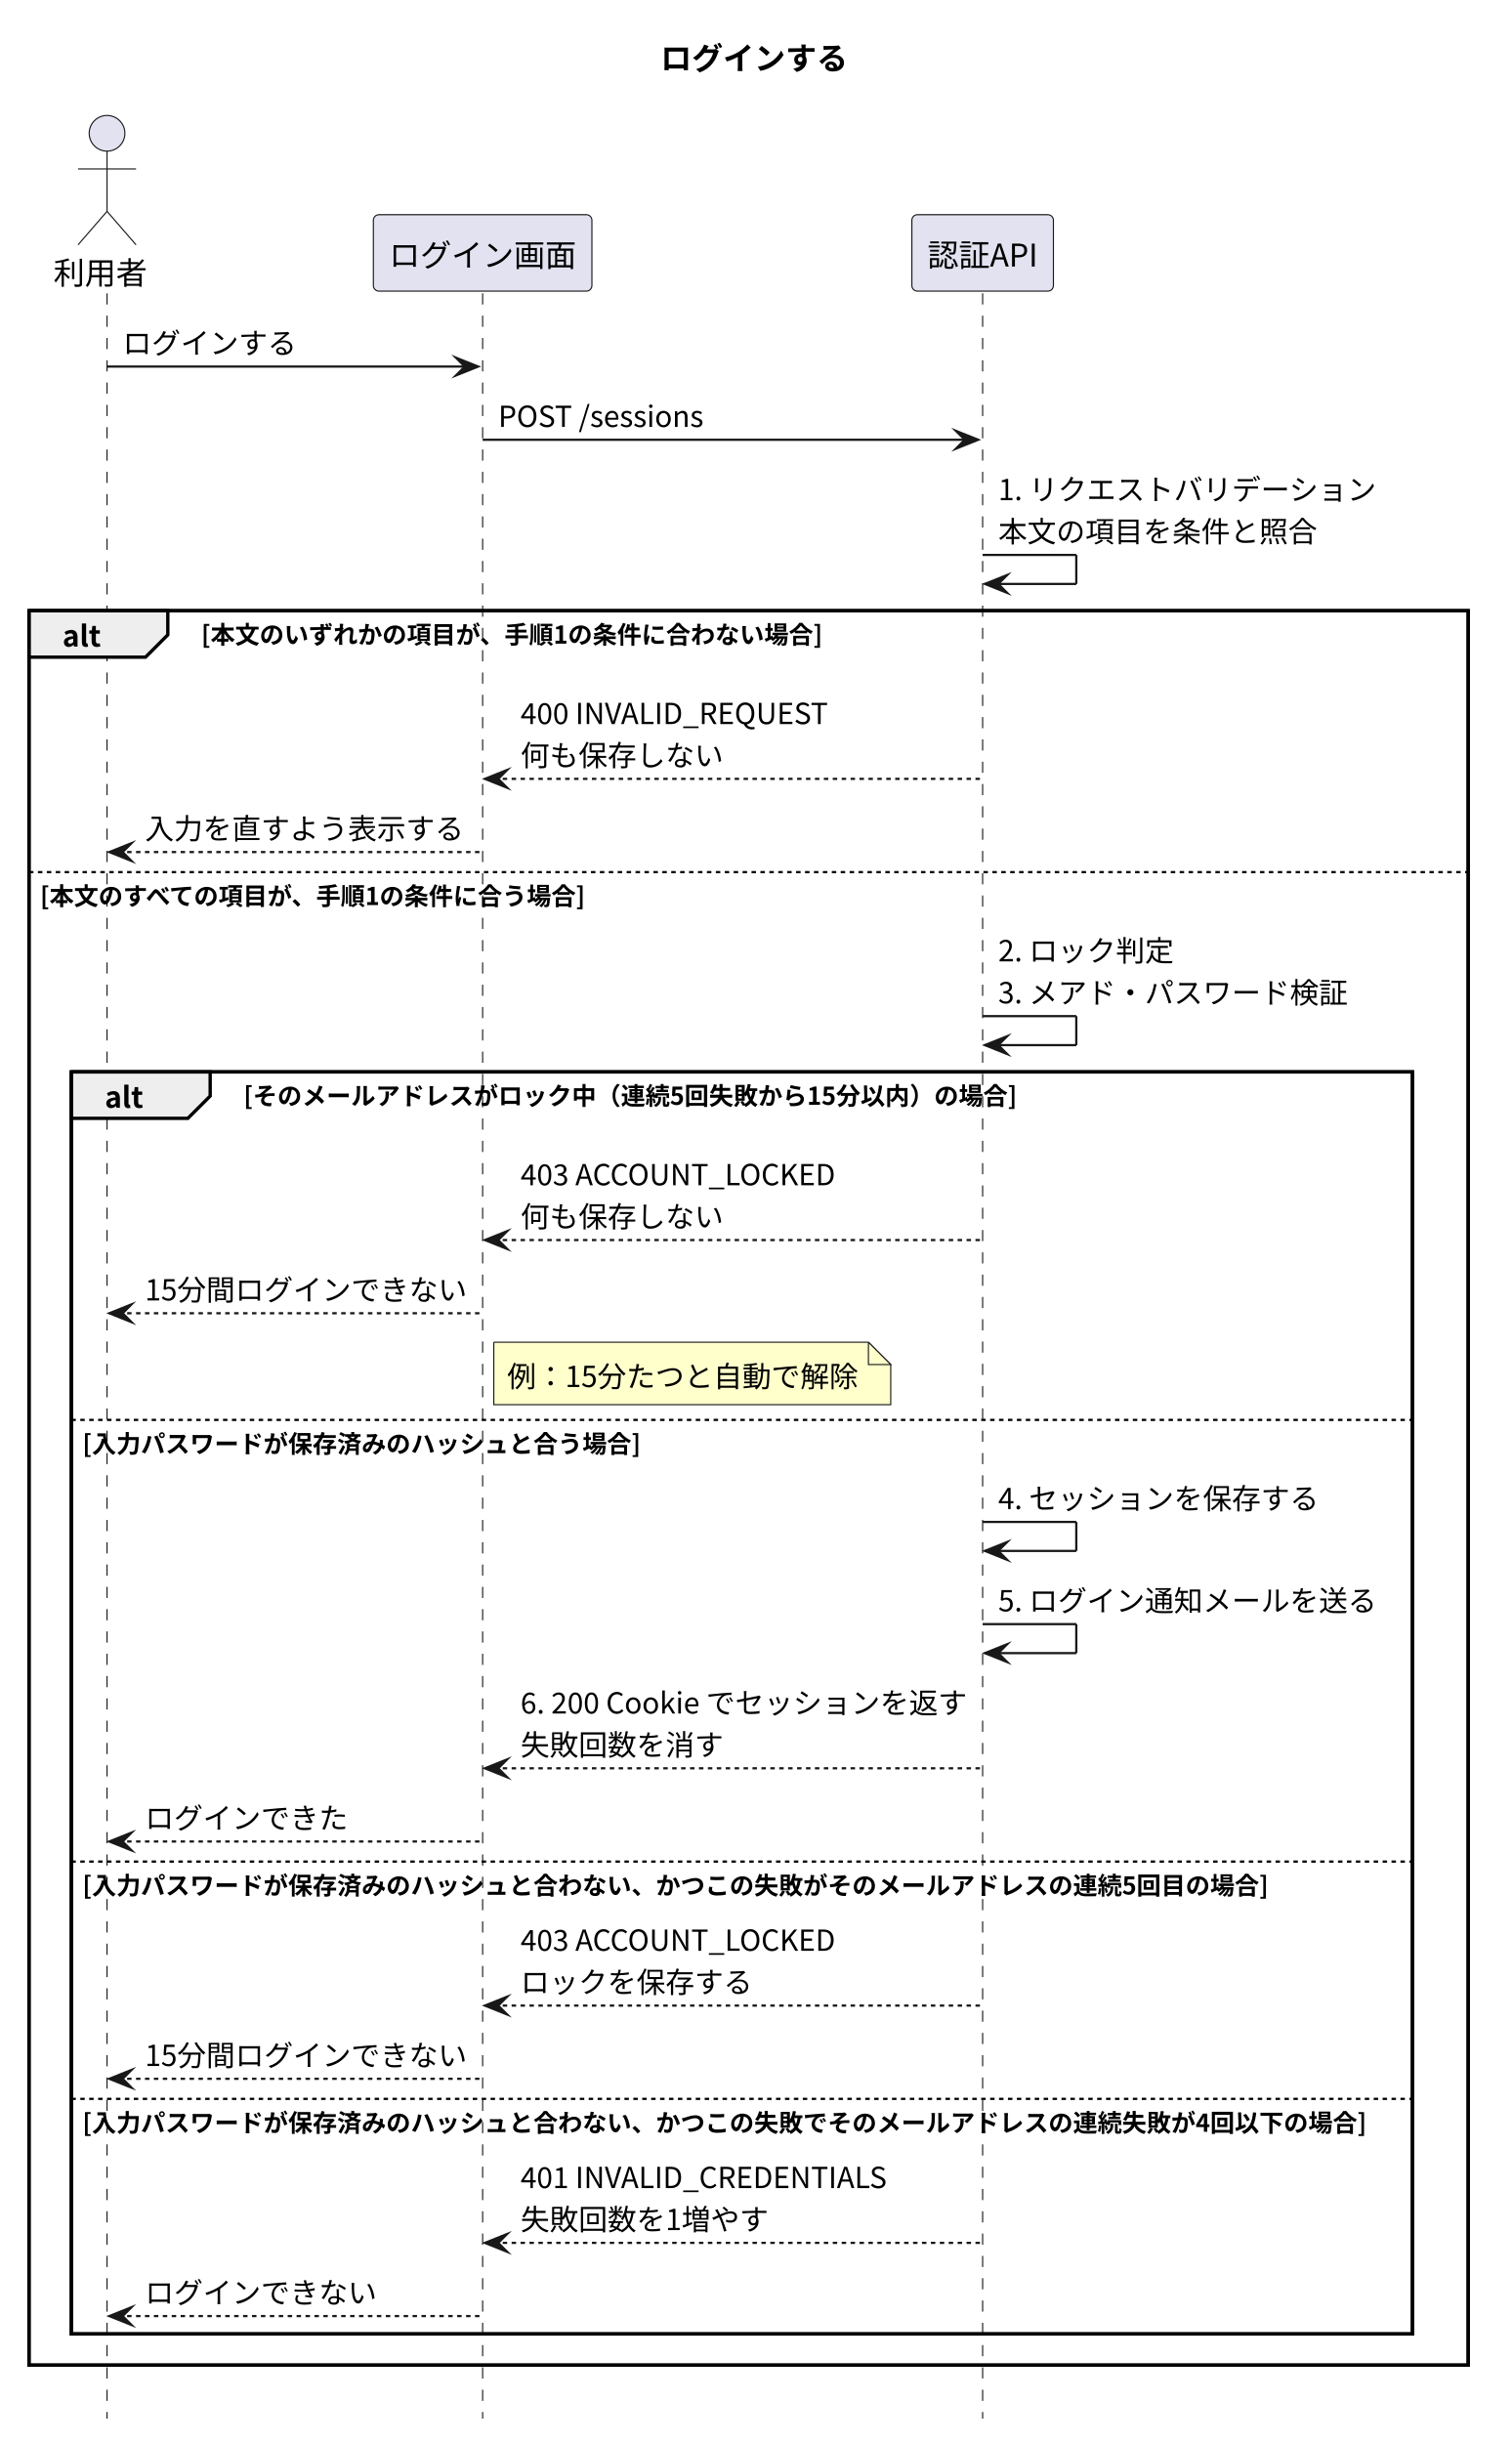
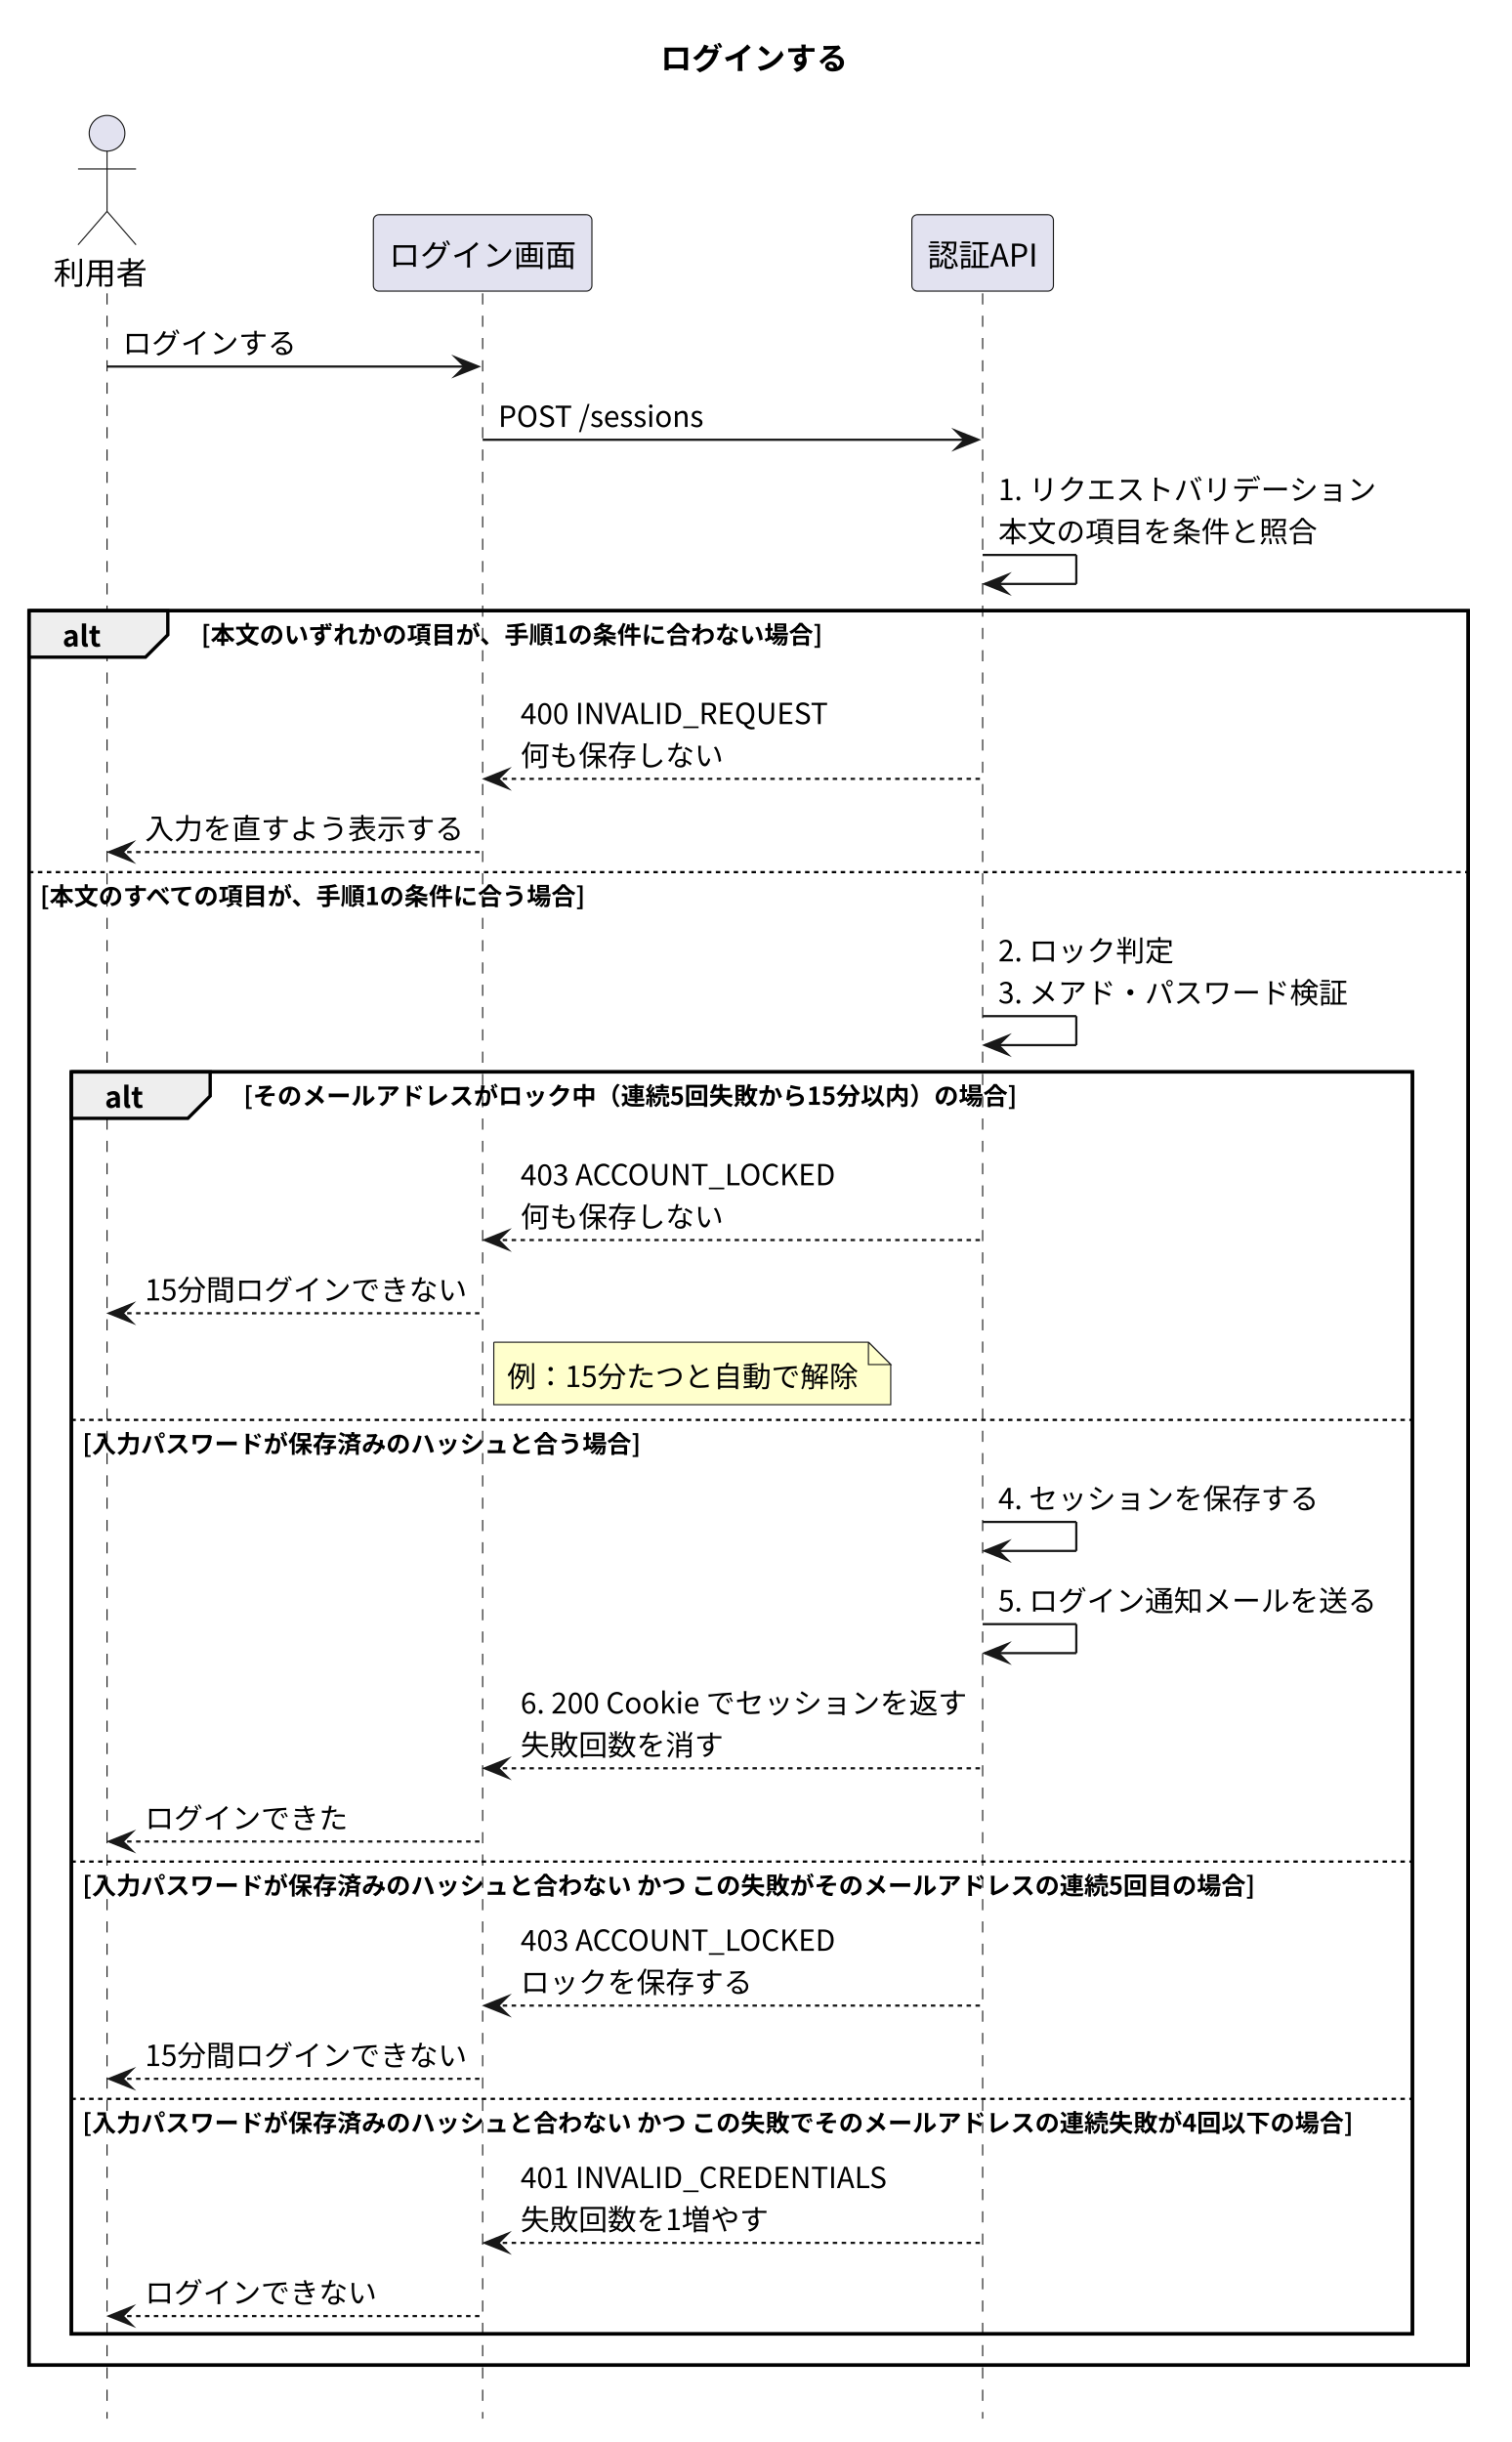
<svg xmlns="http://www.w3.org/2000/svg" version="1.1" data-diagram-type="SEQUENCE" style="width:678px;height:1095px;background:#FFFFFF;" width="678px" height="1095px" viewBox="0 0 678 1095" zoomAndPan="magnify" preserveAspectRatio="none" contentStyleType="text/css">
  <defs />
  <g font-family="sans-serif" lengthAdjust="spacing">
    <g class="title" data-source-line="7">
      <text x="296.192" y="31.24" fill="#000" font-size="14" textLength="84" font-weight="700" font-family="'Noto Sans CJK JP'">ログインする</text>
    </g>
    <rect x="13" y="273.84" width="645.385" height="786.696" fill="none" style="stroke:#000;stroke-width:1.5;" />
    <rect x="32" y="480.64" width="601.385" height="565.896" fill="none" style="stroke:#000;stroke-width:1.5;" />
    <g class="participant-lifeline" data-qualified-name="User" data-entity-uid="part1" id="part1-lifeline" data-source-line="9">
      <g>
        <rect x="44.5" y="131.544" width="8" height="952.992" fill="#000" fill-opacity="0" />
        <line x1="48" y1="131.544" x2="48" y2="1084.536" style="stroke:#181818;stroke-width:0.5;stroke-dasharray:5,5;" />
      </g>
    </g>
    <g class="participant-lifeline" data-qualified-name="Screen" data-entity-uid="part2" id="part2-lifeline" data-source-line="10">
      <g>
        <rect x="212.93" y="131.544" width="8" height="952.992" fill="#000" fill-opacity="0" />
        <line x1="216.43" y1="131.544" x2="216.43" y2="1084.536" style="stroke:#181818;stroke-width:0.5;stroke-dasharray:5,5;" />
      </g>
    </g>
    <g class="participant-lifeline" data-qualified-name="API" data-entity-uid="part3" id="part3-lifeline" data-source-line="11">
      <g>
        <rect x="437.143" y="131.544" width="8" height="952.992" fill="#000" fill-opacity="0" />
        <line x1="440.643" y1="131.544" x2="440.643" y2="1084.536" style="stroke:#181818;stroke-width:0.5;stroke-dasharray:5,5;" />
      </g>
    </g>
    <g class="participant participant-head" data-qualified-name="User" data-entity-uid="part1" id="part1-head" data-source-line="9">
      <text x="24" y="127.512" fill="#000" font-size="14" textLength="42" font-family="'Noto Sans CJK JP'">利用者</text>
      <ellipse cx="48" cy="59.772" rx="8" ry="8" fill="#E2E2F0" style="stroke:#181818;stroke-width:0.5;" />
      <path d="M48,67.772 L48,94.772 M35,75.772 L61,75.772 M48,94.772 L35,109.772 M48,94.772 L61,109.772" style="stroke:#181818;stroke-width:0.5;" fill="none" />
    </g>
    <g class="participant participant-head" data-qualified-name="Screen" data-entity-uid="part2" id="part2-head" data-source-line="10">
      <rect x="167.43" y="96.272" width="98" height="34.272" fill="#E2E2F0" style="stroke:#181818;stroke-width:0.5;" rx="2.5" ry="2.5" />
      <text x="174.43" y="119.512" fill="#000" font-size="14" textLength="84" font-family="'Noto Sans CJK JP'">ログイン画面</text>
    </g>
    <g class="participant participant-head" data-qualified-name="API" data-entity-uid="part3" id="part3-head" data-source-line="11">
      <rect x="408.906" y="96.272" width="63.476" height="34.272" fill="#E2E2F0" style="stroke:#181818;stroke-width:0.5;" rx="2.5" ry="2.5" />
      <text x="415.906" y="119.512" fill="#000" font-size="14" textLength="49.476" font-family="'Noto Sans CJK JP'">認証API</text>
    </g>
    <g class="message" data-entity-1="part1" data-entity-2="part2" id="msg1" data-source-line="13">
      <polygon points="204.43,160.368,214.43,164.368,204.43,168.368,208.43,164.368" fill="#181818" style="stroke:#181818;stroke-width:1;stroke-linejoin:miter;stroke-miterlimit:10;" />
      <line x1="48" y1="164.368" x2="210.43" y2="164.368" style="stroke:#181818;stroke-width:1;" />
      <text x="55" y="158.624" fill="#000" font-size="13" textLength="78" font-family="'Noto Sans CJK JP'">ログインする</text>
    </g>
    <g class="message" data-entity-1="part2" data-entity-2="part3" id="msg2" data-source-line="14">
      <polygon points="428.643,193.192,438.643,197.192,428.643,201.192,432.643,197.192" fill="#181818" style="stroke:#181818;stroke-width:1;stroke-linejoin:miter;stroke-miterlimit:10;" />
      <line x1="216.43" y1="197.192" x2="434.643" y2="197.192" style="stroke:#181818;stroke-width:1;" />
      <text x="223.43" y="191.448" fill="#000" font-size="13" textLength="92.339" font-family="'Noto Sans CJK JP'">POST /sessions</text>
    </g>
    <g class="message" data-entity-1="part3" data-entity-2="part3" id="msg3" data-source-line="15">
      <line x1="440.643" y1="248.84" x2="482.643" y2="248.84" style="stroke:#181818;stroke-width:1;" />
      <line x1="482.643" y1="248.84" x2="482.643" y2="261.84" style="stroke:#181818;stroke-width:1;" />
      <line x1="441.643" y1="261.84" x2="482.643" y2="261.84" style="stroke:#181818;stroke-width:1;" />
      <polygon points="451.643,257.84,441.643,261.84,451.643,265.84,447.643,261.84" fill="#181818" style="stroke:#181818;stroke-width:1;stroke-linejoin:miter;stroke-miterlimit:10;" />
      <text x="447.643" y="224.272" fill="#000" font-size="13" textLength="169.741" font-family="'Noto Sans CJK JP'">1. リクエストバリデーション</text>
      <text x="447.643" y="243.096" fill="#000" font-size="13" textLength="143" font-family="'Noto Sans CJK JP'">本文の項目を条件と照合</text>
    </g>
    <path d="M13,273.84 L75.251,273.84 L75.251,284.664 L65.251,294.664 L13,294.664 L13,273.84" style="stroke:#000;stroke-width:1.5;" fill="#EEE" />
    <rect x="13" y="273.84" width="645.385" height="786.696" fill="none" style="stroke:#000;stroke-width:1.5;" />
    <text x="28" y="289.92" fill="#000" font-size="13" textLength="17.251" font-weight="700" font-family="'Noto Sans CJK JP'">alt</text>
    <text x="90.251" y="288.6" fill="#000" font-size="11" textLength="278.804" font-weight="700" font-family="'Noto Sans CJK JP'">[本文のいずれかの項目が、手順1の条件に合わない場合]</text>
    <g class="message" data-entity-1="part3" data-entity-2="part2" id="msg4" data-source-line="17">
      <polygon points="227.43,345.24,217.43,349.24,227.43,353.24,223.43,349.24" fill="#181818" style="stroke:#181818;stroke-width:1;stroke-linejoin:miter;stroke-miterlimit:10;" />
      <line x1="221.43" y1="349.24" x2="439.643" y2="349.24" style="stroke:#181818;stroke-width:1;stroke-dasharray:2,2;" />
      <text x="233.43" y="324.672" fill="#000" font-size="13" textLength="138.346" font-family="'Noto Sans CJK JP'">400 INVALID_REQUEST</text>
      <text x="233.43" y="343.496" fill="#000" font-size="13" textLength="91" font-family="'Noto Sans CJK JP'">何も保存しない</text>
    </g>
    <g class="message" data-entity-1="part2" data-entity-2="part1" id="msg5" data-source-line="18">
      <polygon points="59,378.064,49,382.064,59,386.064,55,382.064" fill="#181818" style="stroke:#181818;stroke-width:1;stroke-linejoin:miter;stroke-miterlimit:10;" />
      <line x1="53" y1="382.064" x2="215.43" y2="382.064" style="stroke:#181818;stroke-width:1;stroke-dasharray:2,2;" />
      <text x="65" y="376.32" fill="#000" font-size="13" textLength="143" font-family="'Noto Sans CJK JP'">入力を直すよう表示する</text>
    </g>
    <line x1="13" y1="391.064" x2="658.385" y2="391.064" style="stroke:#000;stroke-width:1;stroke-dasharray:2,2;" />
    <text x="18" y="405.824" fill="#000" font-size="11" textLength="245.804" font-weight="700" font-family="'Noto Sans CJK JP'">[本文のすべての項目が、手順1の条件に合う場合]</text>
    <g class="message" data-entity-1="part3" data-entity-2="part3" id="msg6" data-source-line="20">
      <line x1="440.643" y1="455.64" x2="482.643" y2="455.64" style="stroke:#181818;stroke-width:1;" />
      <line x1="482.643" y1="455.64" x2="482.643" y2="468.64" style="stroke:#181818;stroke-width:1;" />
      <line x1="441.643" y1="468.64" x2="482.643" y2="468.64" style="stroke:#181818;stroke-width:1;" />
      <polygon points="451.643,464.64,441.643,468.64,451.643,472.64,447.643,468.64" fill="#181818" style="stroke:#181818;stroke-width:1;stroke-linejoin:miter;stroke-miterlimit:10;" />
      <text x="447.643" y="431.072" fill="#000" font-size="13" textLength="78.741" font-family="'Noto Sans CJK JP'">2. ロック判定</text>
      <text x="447.643" y="449.896" fill="#000" font-size="13" textLength="156.741" font-family="'Noto Sans CJK JP'">3. メアド・パスワード検証</text>
    </g>
    <path d="M32,480.64 L94.251,480.64 L94.251,491.464 L84.251,501.464 L32,501.464 L32,480.64" style="stroke:#000;stroke-width:1.5;" fill="#EEE" />
    <rect x="32" y="480.64" width="601.385" height="565.896" fill="none" style="stroke:#000;stroke-width:1.5;" />
    <text x="47" y="496.72" fill="#000" font-size="13" textLength="17.251" font-weight="700" font-family="'Noto Sans CJK JP'">alt</text>
    <text x="109.251" y="495.4" fill="#000" font-size="11" textLength="346.784" font-weight="700" font-family="'Noto Sans CJK JP'">[そのメールアドレスがロック中（連続5回失敗から15分以内）の場合]</text>
    <g class="message" data-entity-1="part3" data-entity-2="part2" id="msg7" data-source-line="22">
      <polygon points="227.43,552.04,217.43,556.04,227.43,560.04,223.43,556.04" fill="#181818" style="stroke:#181818;stroke-width:1;stroke-linejoin:miter;stroke-miterlimit:10;" />
      <line x1="221.43" y1="556.04" x2="439.643" y2="556.04" style="stroke:#181818;stroke-width:1;stroke-dasharray:2,2;" />
      <text x="233.43" y="531.472" fill="#000" font-size="13" textLength="142.519" font-family="'Noto Sans CJK JP'">403 ACCOUNT_LOCKED</text>
      <text x="233.43" y="550.296" fill="#000" font-size="13" textLength="91" font-family="'Noto Sans CJK JP'">何も保存しない</text>
    </g>
    <g class="message" data-entity-1="part2" data-entity-2="part1" id="msg8" data-source-line="23">
      <polygon points="59,584.864,49,588.864,59,592.864,55,588.864" fill="#181818" style="stroke:#181818;stroke-width:1;stroke-linejoin:miter;stroke-miterlimit:10;" />
      <line x1="53" y1="588.864" x2="215.43" y2="588.864" style="stroke:#181818;stroke-width:1;stroke-dasharray:2,2;" />
      <text x="65" y="583.12" fill="#000" font-size="13" textLength="144.43" font-family="'Noto Sans CJK JP'">15分間ログインできない</text>
    </g>
    <path d="M221.43,601.864 L221.43,629.864 L399.43,629.864 L399.43,611.864 L389.43,601.864 L221.43,601.864" style="stroke:#181818;stroke-width:0.5;" fill="#FFC" />
    <path d="M389.43,601.864 L389.43,611.864 L399.43,611.864 L389.43,601.864" style="stroke:#181818;stroke-width:0.5;" fill="#FFC" />
    <text x="227.43" y="621.944" fill="#000" font-size="13" textLength="157.43" font-family="'Noto Sans CJK JP'">例：15分たつと自動で解除</text>
    <line x1="32" y1="636.688" x2="633.385" y2="636.688" style="stroke:#000;stroke-width:1;stroke-dasharray:2,2;" />
    <text x="37" y="651.448" fill="#000" font-size="11" textLength="250.314" font-weight="700" font-family="'Noto Sans CJK JP'">[入力パスワードが保存済みのハッシュと合う場合]</text>
    <g class="message" data-entity-1="part3" data-entity-2="part3" id="msg9" data-source-line="26">
      <line x1="440.643" y1="682.44" x2="482.643" y2="682.44" style="stroke:#181818;stroke-width:1;" />
      <line x1="482.643" y1="682.44" x2="482.643" y2="695.44" style="stroke:#181818;stroke-width:1;" />
      <line x1="441.643" y1="695.44" x2="482.643" y2="695.44" style="stroke:#181818;stroke-width:1;" />
      <polygon points="451.643,691.44,441.643,695.44,451.643,699.44,447.643,695.44" fill="#181818" style="stroke:#181818;stroke-width:1;stroke-linejoin:miter;stroke-miterlimit:10;" />
      <text x="447.643" y="676.696" fill="#000" font-size="13" textLength="143.741" font-family="'Noto Sans CJK JP'">4. セッションを保存する</text>
    </g>
    <g class="message" data-entity-1="part3" data-entity-2="part3" id="msg10" data-source-line="27">
      <line x1="440.643" y1="728.264" x2="482.643" y2="728.264" style="stroke:#181818;stroke-width:1;" />
      <line x1="482.643" y1="728.264" x2="482.643" y2="741.264" style="stroke:#181818;stroke-width:1;" />
      <line x1="441.643" y1="741.264" x2="482.643" y2="741.264" style="stroke:#181818;stroke-width:1;" />
      <polygon points="451.643,737.264,441.643,741.264,451.643,745.264,447.643,741.264" fill="#181818" style="stroke:#181818;stroke-width:1;stroke-linejoin:miter;stroke-miterlimit:10;" />
      <text x="447.643" y="722.52" fill="#000" font-size="13" textLength="169.741" font-family="'Noto Sans CJK JP'">5. ログイン通知メールを送る</text>
    </g>
    <g class="message" data-entity-1="part3" data-entity-2="part2" id="msg11" data-source-line="28">
      <polygon points="227.43,788.912,217.43,792.912,227.43,796.912,223.43,792.912" fill="#181818" style="stroke:#181818;stroke-width:1;stroke-linejoin:miter;stroke-miterlimit:10;" />
      <line x1="221.43" y1="792.912" x2="439.643" y2="792.912" style="stroke:#181818;stroke-width:1;stroke-dasharray:2,2;" />
      <text x="233.43" y="768.344" fill="#000" font-size="13" textLength="200.213" font-family="'Noto Sans CJK JP'">6. 200 Cookie でセッションを返す</text>
      <text x="233.43" y="787.168" fill="#000" font-size="13" textLength="91" font-family="'Noto Sans CJK JP'">失敗回数を消す</text>
    </g>
    <g class="message" data-entity-1="part2" data-entity-2="part1" id="msg12" data-source-line="29">
      <polygon points="59,821.736,49,825.736,59,829.736,55,825.736" fill="#181818" style="stroke:#181818;stroke-width:1;stroke-linejoin:miter;stroke-miterlimit:10;" />
      <line x1="53" y1="825.736" x2="215.43" y2="825.736" style="stroke:#181818;stroke-width:1;stroke-dasharray:2,2;" />
      <text x="65" y="819.992" fill="#000" font-size="13" textLength="91" font-family="'Noto Sans CJK JP'">ログインできた</text>
    </g>
    <line x1="32" y1="834.736" x2="633.385" y2="834.736" style="stroke:#000;stroke-width:1;stroke-dasharray:2,2;" />
-     <text x="37" y="849.496" fill="#000" font-size="11" textLength="531.803" font-weight="700" font-family="'Noto Sans CJK JP'">[入力パスワードが保存済みのハッシュと合わない、かつこの失敗がそのメールアドレスの連続5回目の場合]</text>
+     <text x="37" y="849.496" fill="#000" font-size="11" textLength="525.797" font-weight="700" font-family="'Noto Sans CJK JP'">[入力パスワードが保存済みのハッシュと合わない かつ この失敗がそのメールアドレスの連続5回目の場合]</text>
    <g class="message" data-entity-1="part3" data-entity-2="part2" id="msg13" data-source-line="31">
      <polygon points="227.43,895.312,217.43,899.312,227.43,903.312,223.43,899.312" fill="#181818" style="stroke:#181818;stroke-width:1;stroke-linejoin:miter;stroke-miterlimit:10;" />
      <line x1="221.43" y1="899.312" x2="439.643" y2="899.312" style="stroke:#181818;stroke-width:1;stroke-dasharray:2,2;" />
      <text x="233.43" y="874.744" fill="#000" font-size="13" textLength="142.519" font-family="'Noto Sans CJK JP'">403 ACCOUNT_LOCKED</text>
      <text x="233.43" y="893.568" fill="#000" font-size="13" textLength="104" font-family="'Noto Sans CJK JP'">ロックを保存する</text>
    </g>
    <g class="message" data-entity-1="part2" data-entity-2="part1" id="msg14" data-source-line="32">
      <polygon points="59,928.136,49,932.136,59,936.136,55,932.136" fill="#181818" style="stroke:#181818;stroke-width:1;stroke-linejoin:miter;stroke-miterlimit:10;" />
      <line x1="53" y1="932.136" x2="215.43" y2="932.136" style="stroke:#181818;stroke-width:1;stroke-dasharray:2,2;" />
      <text x="65" y="926.392" fill="#000" font-size="13" textLength="144.43" font-family="'Noto Sans CJK JP'">15分間ログインできない</text>
    </g>
    <line x1="32" y1="941.136" x2="633.385" y2="941.136" style="stroke:#000;stroke-width:1;stroke-dasharray:2,2;" />
-     <text x="37" y="955.896" fill="#000" font-size="11" textLength="575.802" font-weight="700" font-family="'Noto Sans CJK JP'">[入力パスワードが保存済みのハッシュと合わない、かつこの失敗でそのメールアドレスの連続失敗が4回以下の場合]</text>
+     <text x="37" y="955.896" fill="#000" font-size="11" textLength="569.796" font-weight="700" font-family="'Noto Sans CJK JP'">[入力パスワードが保存済みのハッシュと合わない かつ この失敗でそのメールアドレスの連続失敗が4回以下の場合]</text>
    <g class="message" data-entity-1="part3" data-entity-2="part2" id="msg15" data-source-line="34">
      <polygon points="227.43,1001.712,217.43,1005.712,227.43,1009.712,223.43,1005.712" fill="#181818" style="stroke:#181818;stroke-width:1;stroke-linejoin:miter;stroke-miterlimit:10;" />
      <line x1="221.43" y1="1005.712" x2="439.643" y2="1005.712" style="stroke:#181818;stroke-width:1;stroke-dasharray:2,2;" />
      <text x="233.43" y="981.144" fill="#000" font-size="13" textLength="164.736" font-family="'Noto Sans CJK JP'">401 INVALID_CREDENTIALS</text>
      <text x="233.43" y="999.968" fill="#000" font-size="13" textLength="111.215" font-family="'Noto Sans CJK JP'">失敗回数を1増やす</text>
    </g>
    <g class="message" data-entity-1="part2" data-entity-2="part1" id="msg16" data-source-line="35">
      <polygon points="59,1034.536,49,1038.536,59,1042.536,55,1038.536" fill="#181818" style="stroke:#181818;stroke-width:1;stroke-linejoin:miter;stroke-miterlimit:10;" />
      <line x1="53" y1="1038.536" x2="215.43" y2="1038.536" style="stroke:#181818;stroke-width:1;stroke-dasharray:2,2;" />
      <text x="65" y="1032.792" fill="#000" font-size="13" textLength="104" font-family="'Noto Sans CJK JP'">ログインできない</text>
    </g>
  </g>
</svg>
